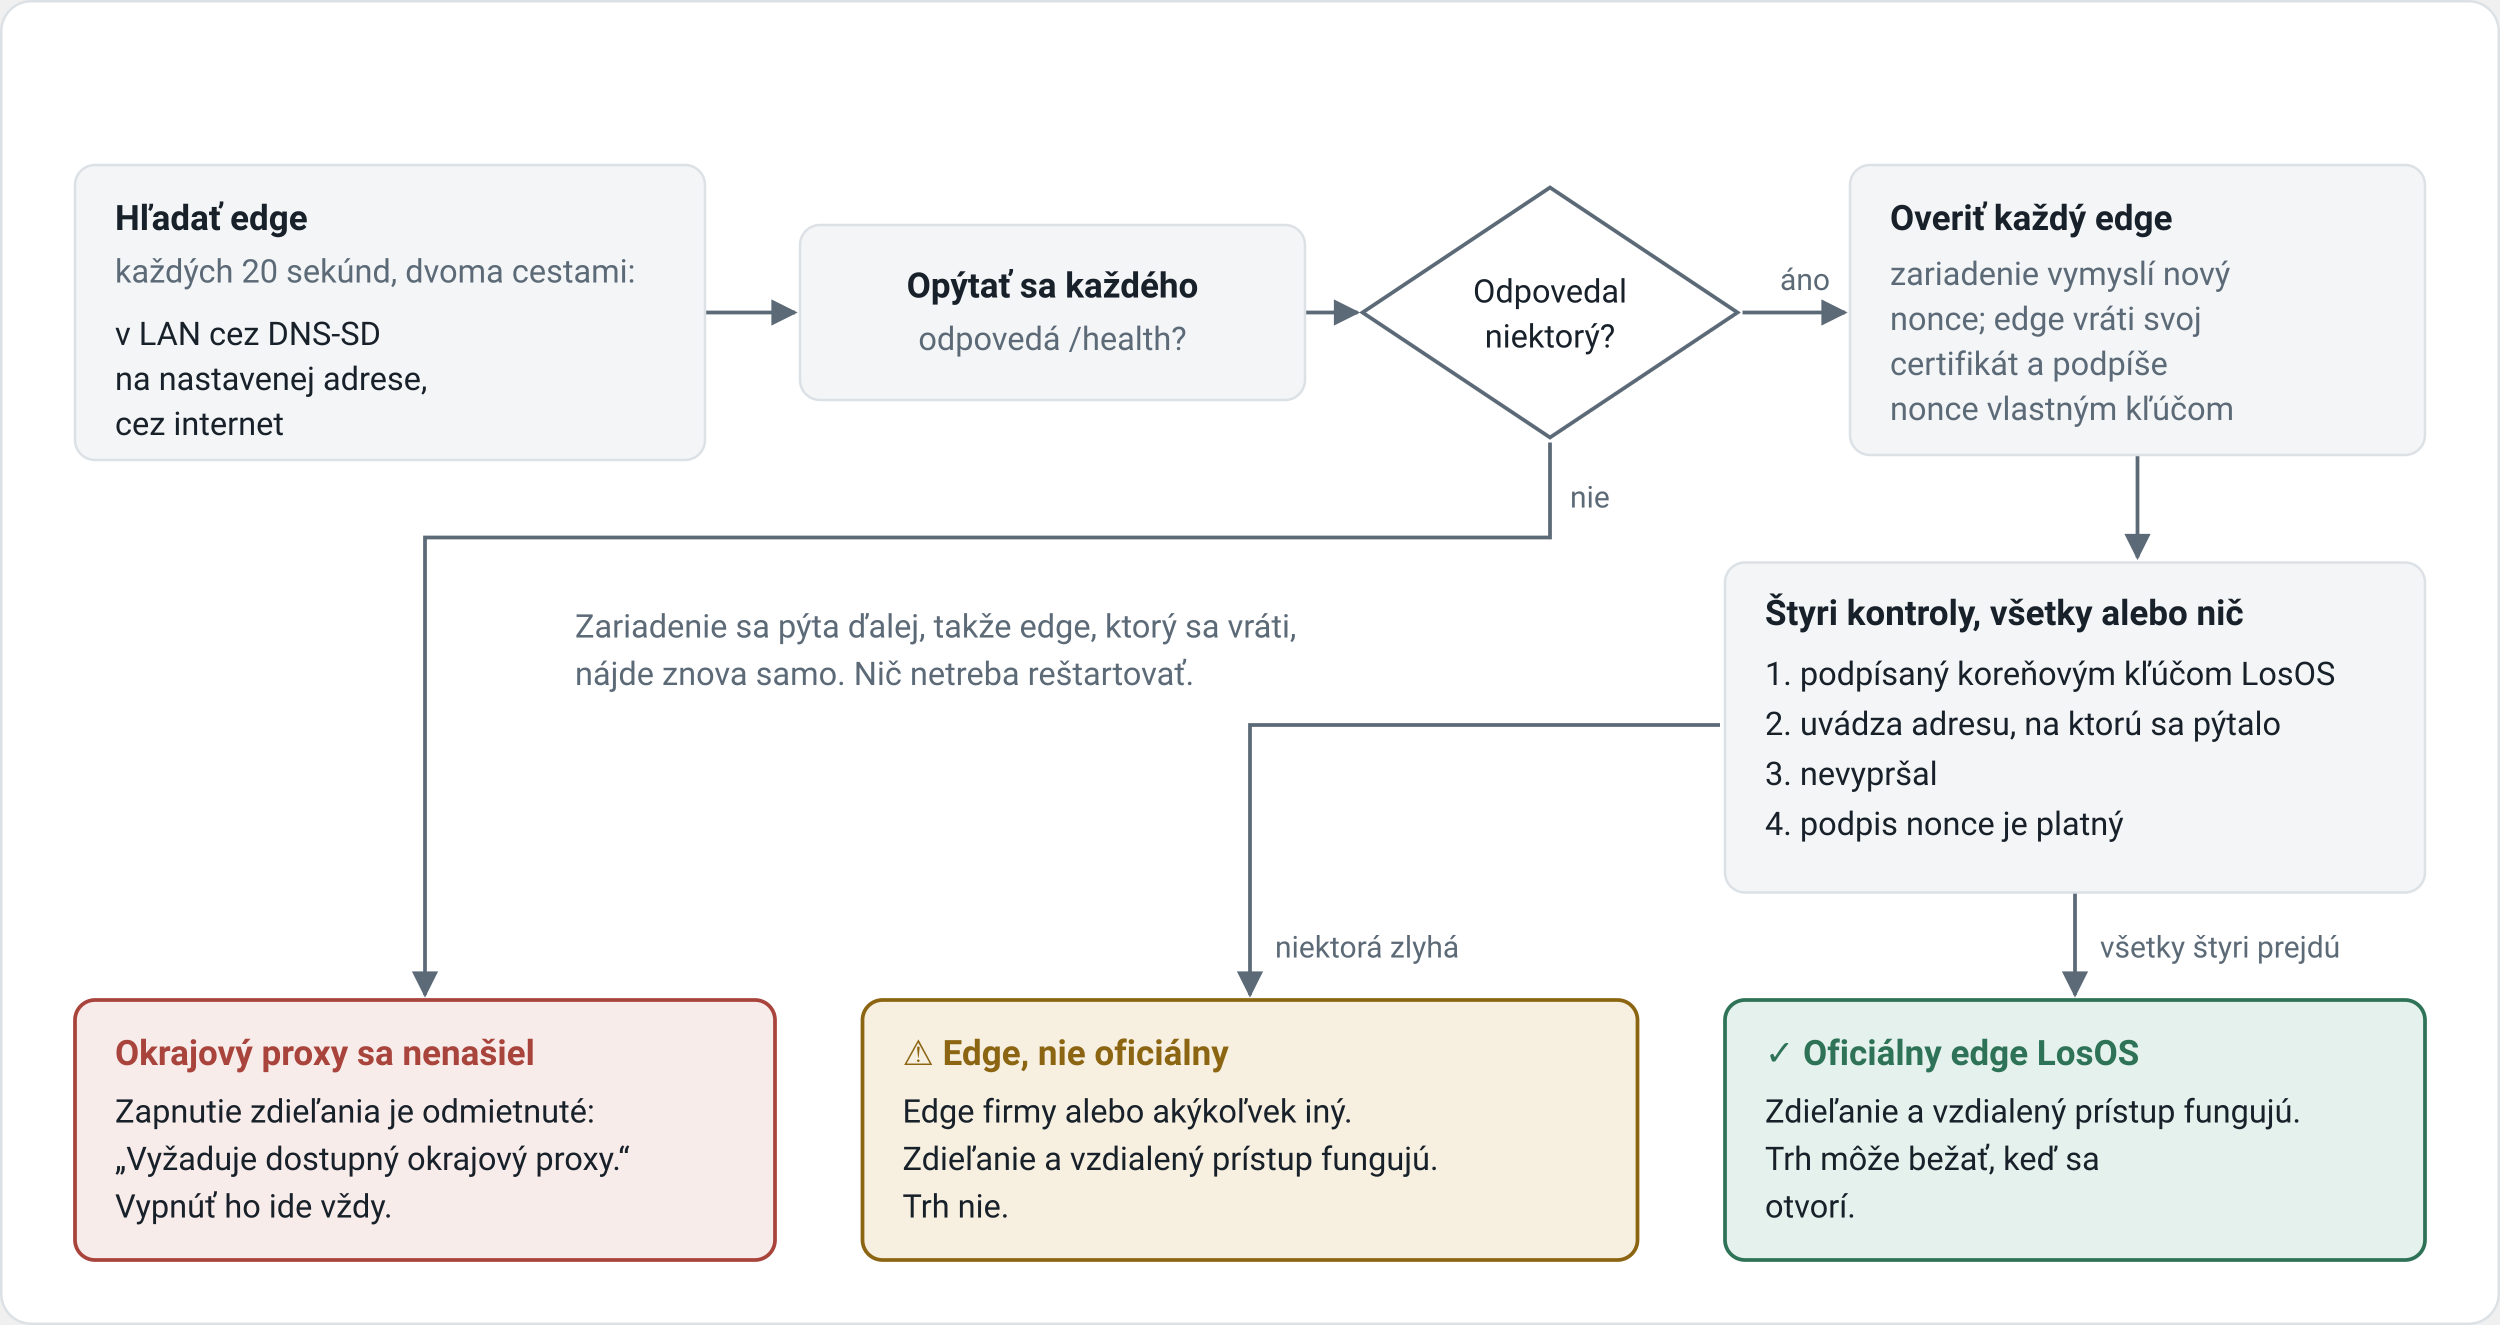
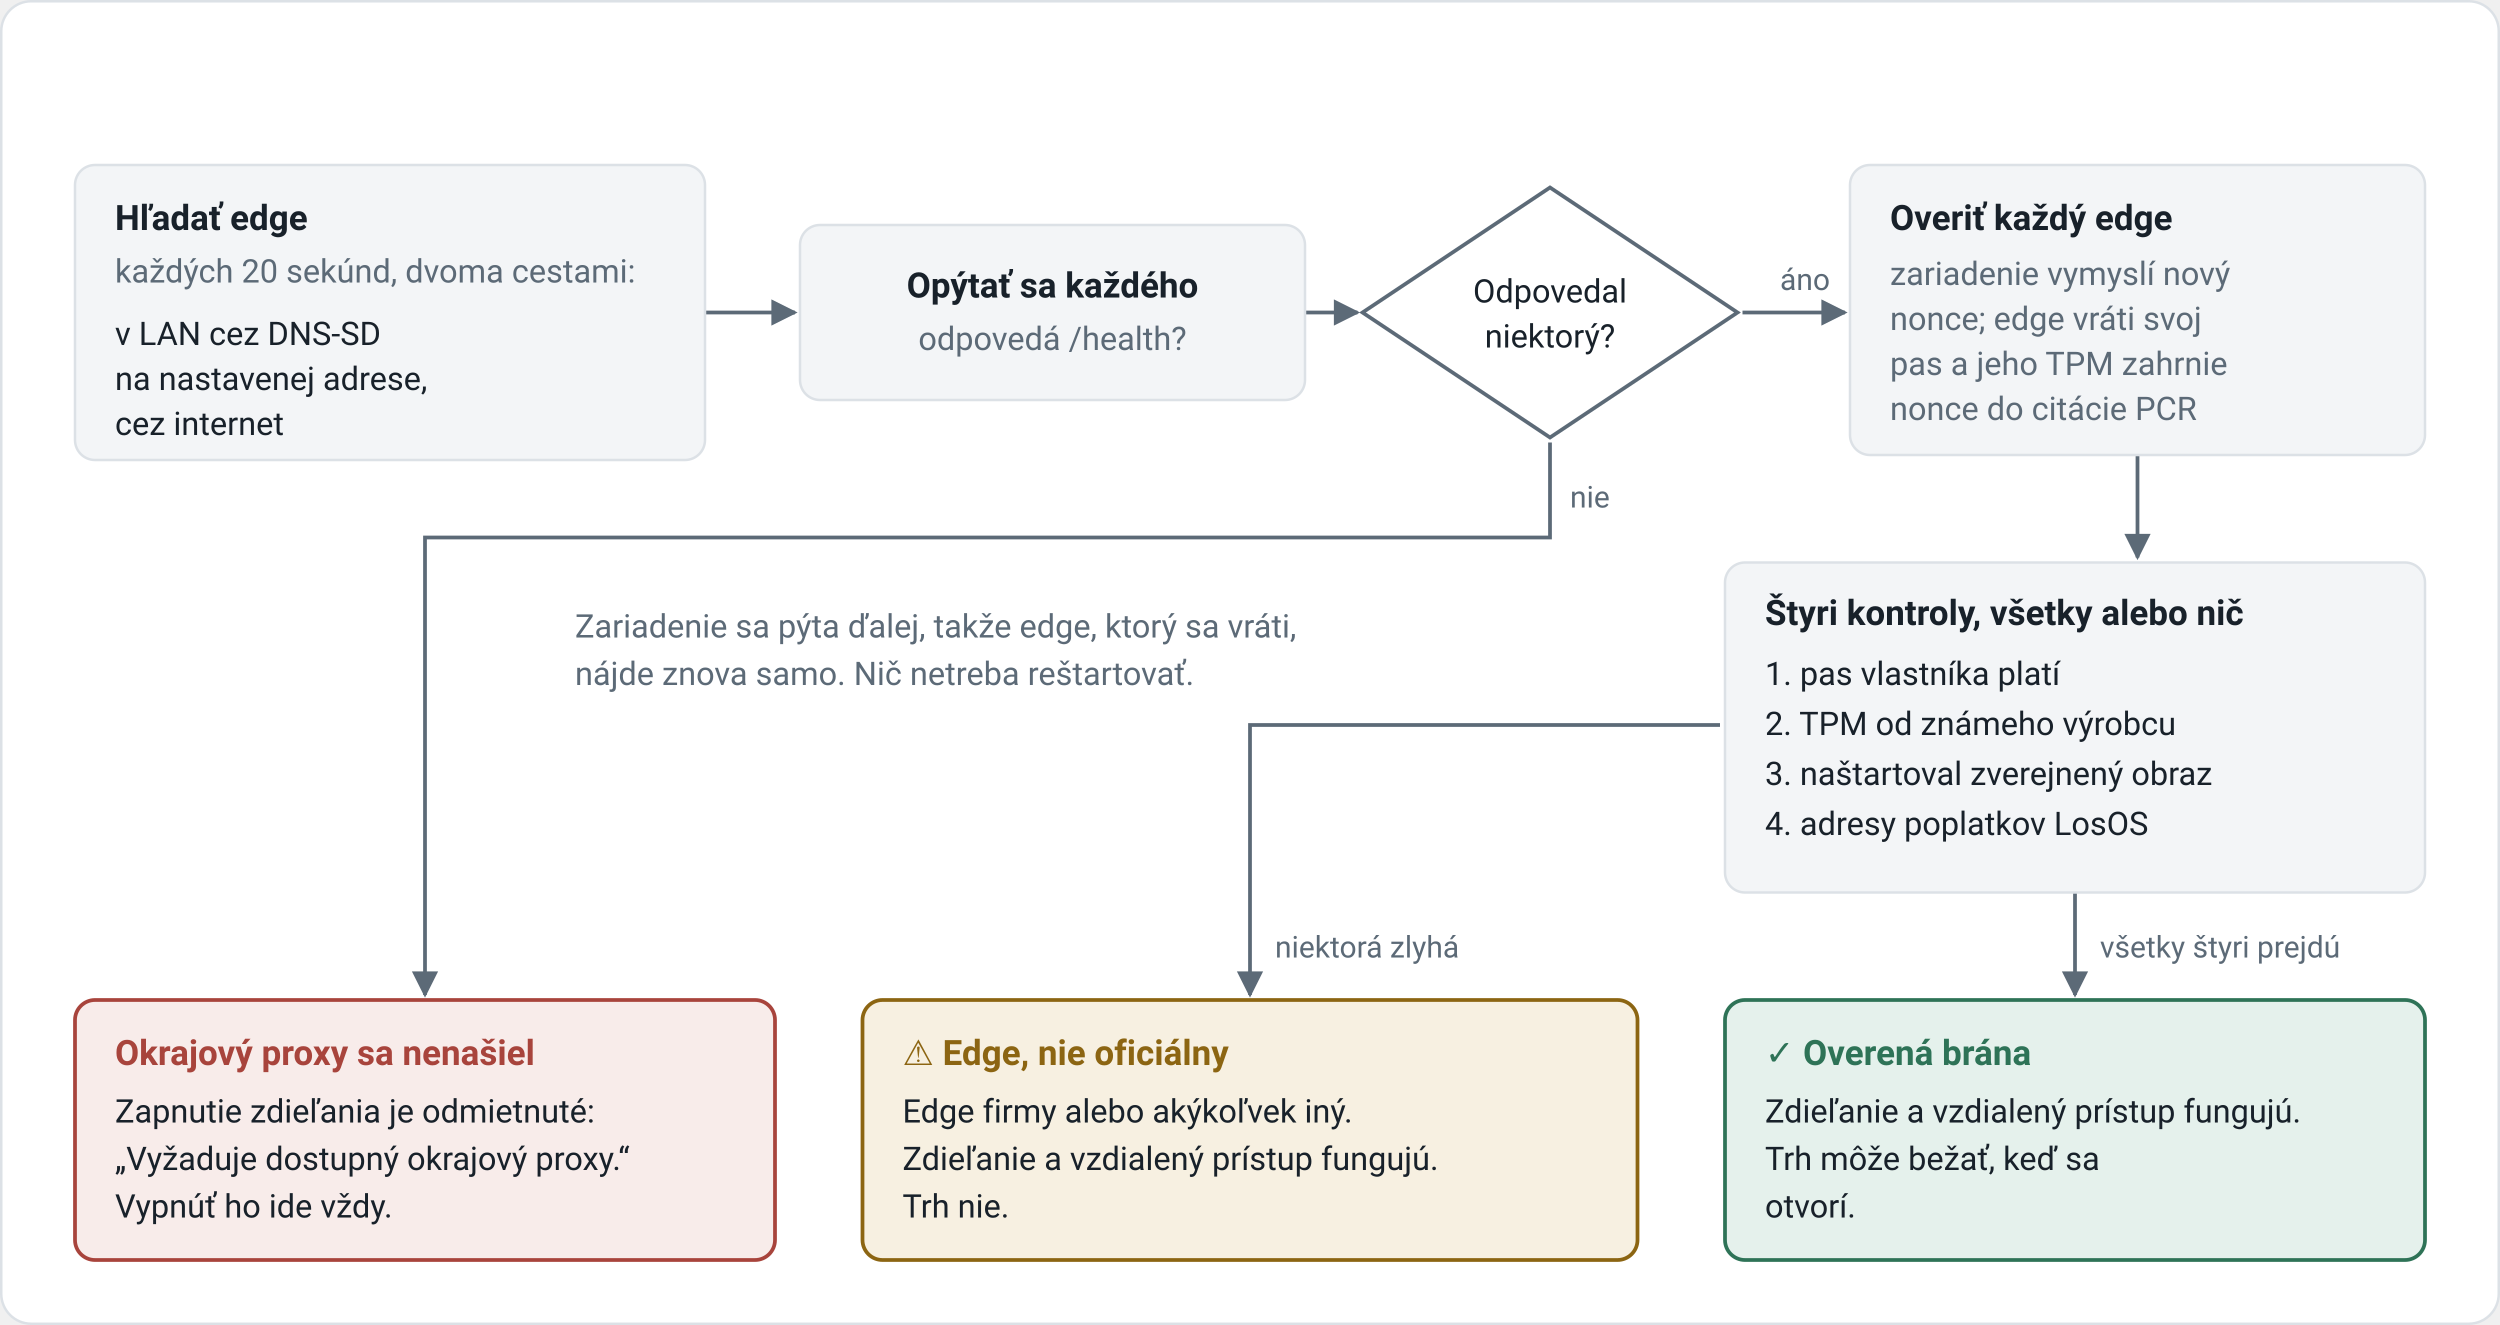
<svg xmlns="http://www.w3.org/2000/svg" xml:lang="sk" width="1000" height="530" viewBox="0 0 1000 530" font-family="system-ui, -apple-system, 'Segoe UI', Roboto, 'DejaVu Sans', sans-serif" font-size="14" fill="#18212a">
  <defs>
    <marker id="ar" viewBox="0 0 10 10" refX="9" refY="5" markerWidth="7" markerHeight="7" orient="auto-start-reverse">
      <path d="M0 0L10 5L0 10z" fill="#5c6a77" />
    </marker>
  </defs>
  <rect x="0.5" y="0.5" width="999" height="529" rx="12" fill="#ffffff" stroke="#dce1e6" />
  <g fill="none" stroke="#5c6a77" stroke-width="1.5">
    <line x1="282" y1="125" x2="318" y2="125" marker-end="url(#ar)" />
    <line x1="522" y1="125" x2="543" y2="125" marker-end="url(#ar)" />
    <line x1="697" y1="125" x2="738" y2="125" marker-end="url(#ar)" />
    <polyline points="620,177 620,215 170,215 170,398" marker-end="url(#ar)" />
    <line x1="855" y1="182" x2="855" y2="223" marker-end="url(#ar)" />
    <line x1="830" y1="357" x2="830" y2="398" marker-end="url(#ar)" />
    <polyline points="688,290 500,290 500,398" marker-end="url(#ar)" />
  </g>
  <text x="712" y="116" fill="#5c6a77" font-size="12">áno</text>
  <text x="628" y="203" fill="#5c6a77" font-size="12">nie</text>
  <text x="840" y="383" fill="#5c6a77" font-size="12">všetky štyri prejdú</text>
  <text x="510" y="383" fill="#5c6a77" font-size="12">niektorá zlyhá</text>
  <rect x="30" y="66" width="252" height="118" rx="8" fill="#f3f5f7" stroke="#dce1e6" />
  <text x="46" y="92" font-weight="650">Hľadať edge</text>
  <text x="46" y="113" fill="#5c6a77" font-size="13">každých 20 sekúnd, dvoma cestami:</text>
  <text x="46" y="138" font-size="13">v LAN cez DNS-SD</text>
  <text x="46" y="156" font-size="13">na nastavenej adrese,</text>
  <text x="46" y="174" font-size="13">cez internet</text>
  <rect x="320" y="90" width="202" height="70" rx="8" fill="#f3f5f7" stroke="#dce1e6" />
  <text x="421" y="119" text-anchor="middle" font-weight="650">Opýtať sa každého</text>
  <text x="421" y="140" text-anchor="middle" fill="#5c6a77" font-size="13">odpovedá /health?</text>
  <polygon points="545,125 620,75 695,125 620,175" fill="#ffffff" stroke="#5c6a77" stroke-width="1.5" />
  <text x="620" y="121" text-anchor="middle" font-size="13">Odpovedal</text>
  <text x="620" y="139" text-anchor="middle" font-size="13">niektorý?</text>
  <rect x="740" y="66" width="230" height="116" rx="8" fill="#f3f5f7" stroke="#dce1e6" />
  <text x="756" y="92" font-weight="650">Overiť každý edge</text>
  <text x="756" y="114" fill="#5c6a77" font-size="13">zariadenie vymyslí nový</text>
  <text x="756" y="132" fill="#5c6a77" font-size="13">nonce; edge vráti svoj</text>
-   <text x="756" y="150" fill="#5c6a77" font-size="13">certifikát a podpíše</text>
-   <text x="756" y="168" fill="#5c6a77" font-size="13">nonce vlastným kľúčom</text>
+   <text x="756" y="150" fill="#5c6a77" font-size="13">pas a jeho TPM zahrnie</text>
+   <text x="756" y="168" fill="#5c6a77" font-size="13">nonce do citácie PCR</text>
  <rect x="690" y="225" width="280" height="132" rx="8" fill="#f3f5f7" stroke="#dce1e6" />
  <text x="706" y="250" font-weight="650">Štyri kontroly, všetky alebo nič</text>
-   <text x="706" y="274" font-size="13">1. podpísaný koreňovým kľúčom LosOS</text>
-   <text x="706" y="294" font-size="13">2. uvádza adresu, na ktorú sa pýtalo</text>
-   <text x="706" y="314" font-size="13">3. nevypršal</text>
-   <text x="706" y="334" font-size="13">4. podpis nonce je platný</text>
+   <text x="706" y="274" font-size="13">1. pas vlastníka platí</text>
+   <text x="706" y="294" font-size="13">2. TPM od známeho výrobcu</text>
+   <text x="706" y="314" font-size="13">3. naštartoval zverejnený obraz</text>
+   <text x="706" y="334" font-size="13">4. adresy poplatkov LosOS</text>
  <text x="230" y="255" fill="#5c6a77" font-size="13">Zariadenie sa pýta ďalej, takže edge, ktorý sa vráti,</text>
  <text x="230" y="274" fill="#5c6a77" font-size="13">nájde znova samo. Nič netreba reštartovať.</text>
  <rect x="30" y="400" width="280" height="104" rx="8" fill="#f8ecea" stroke="#a8443c" stroke-width="1.5" />
  <text x="46" y="426" font-weight="650" fill="#a8443c">Okrajový proxy sa nenašiel</text>
  <text x="46" y="449" font-size="13">Zapnutie zdieľania je odmietnuté:</text>
  <text x="46" y="468" font-size="13">„Vyžaduje dostupný okrajový proxy.“</text>
  <text x="46" y="487" font-size="13">Vypnúť ho ide vždy.</text>
  <rect x="345" y="400" width="310" height="104" rx="8" fill="#f7f0e1" stroke="#8c6512" stroke-width="1.5" />
  <text x="361" y="426" font-weight="650" fill="#8c6512">⚠ Edge, nie oficiálny</text>
  <text x="361" y="449" font-size="13">Edge firmy alebo akýkoľvek iný.</text>
  <text x="361" y="468" font-size="13">Zdieľanie a vzdialený prístup fungujú.</text>
  <text x="361" y="487" font-size="13">Trh nie.</text>
  <rect x="690" y="400" width="280" height="104" rx="8" fill="#e5f1ec" stroke="#2e7357" stroke-width="1.5" />
-   <text x="706" y="426" font-weight="650" fill="#2e7357">✓ Oficiálny edge LosOS</text>
+   <text x="706" y="426" font-weight="650" fill="#2e7357">✓ Overená brána</text>
  <text x="706" y="449" font-size="13">Zdieľanie a vzdialený prístup fungujú.</text>
  <text x="706" y="468" font-size="13">Trh môže bežať, keď sa</text>
  <text x="706" y="487" font-size="13">otvorí.</text>
</svg>
